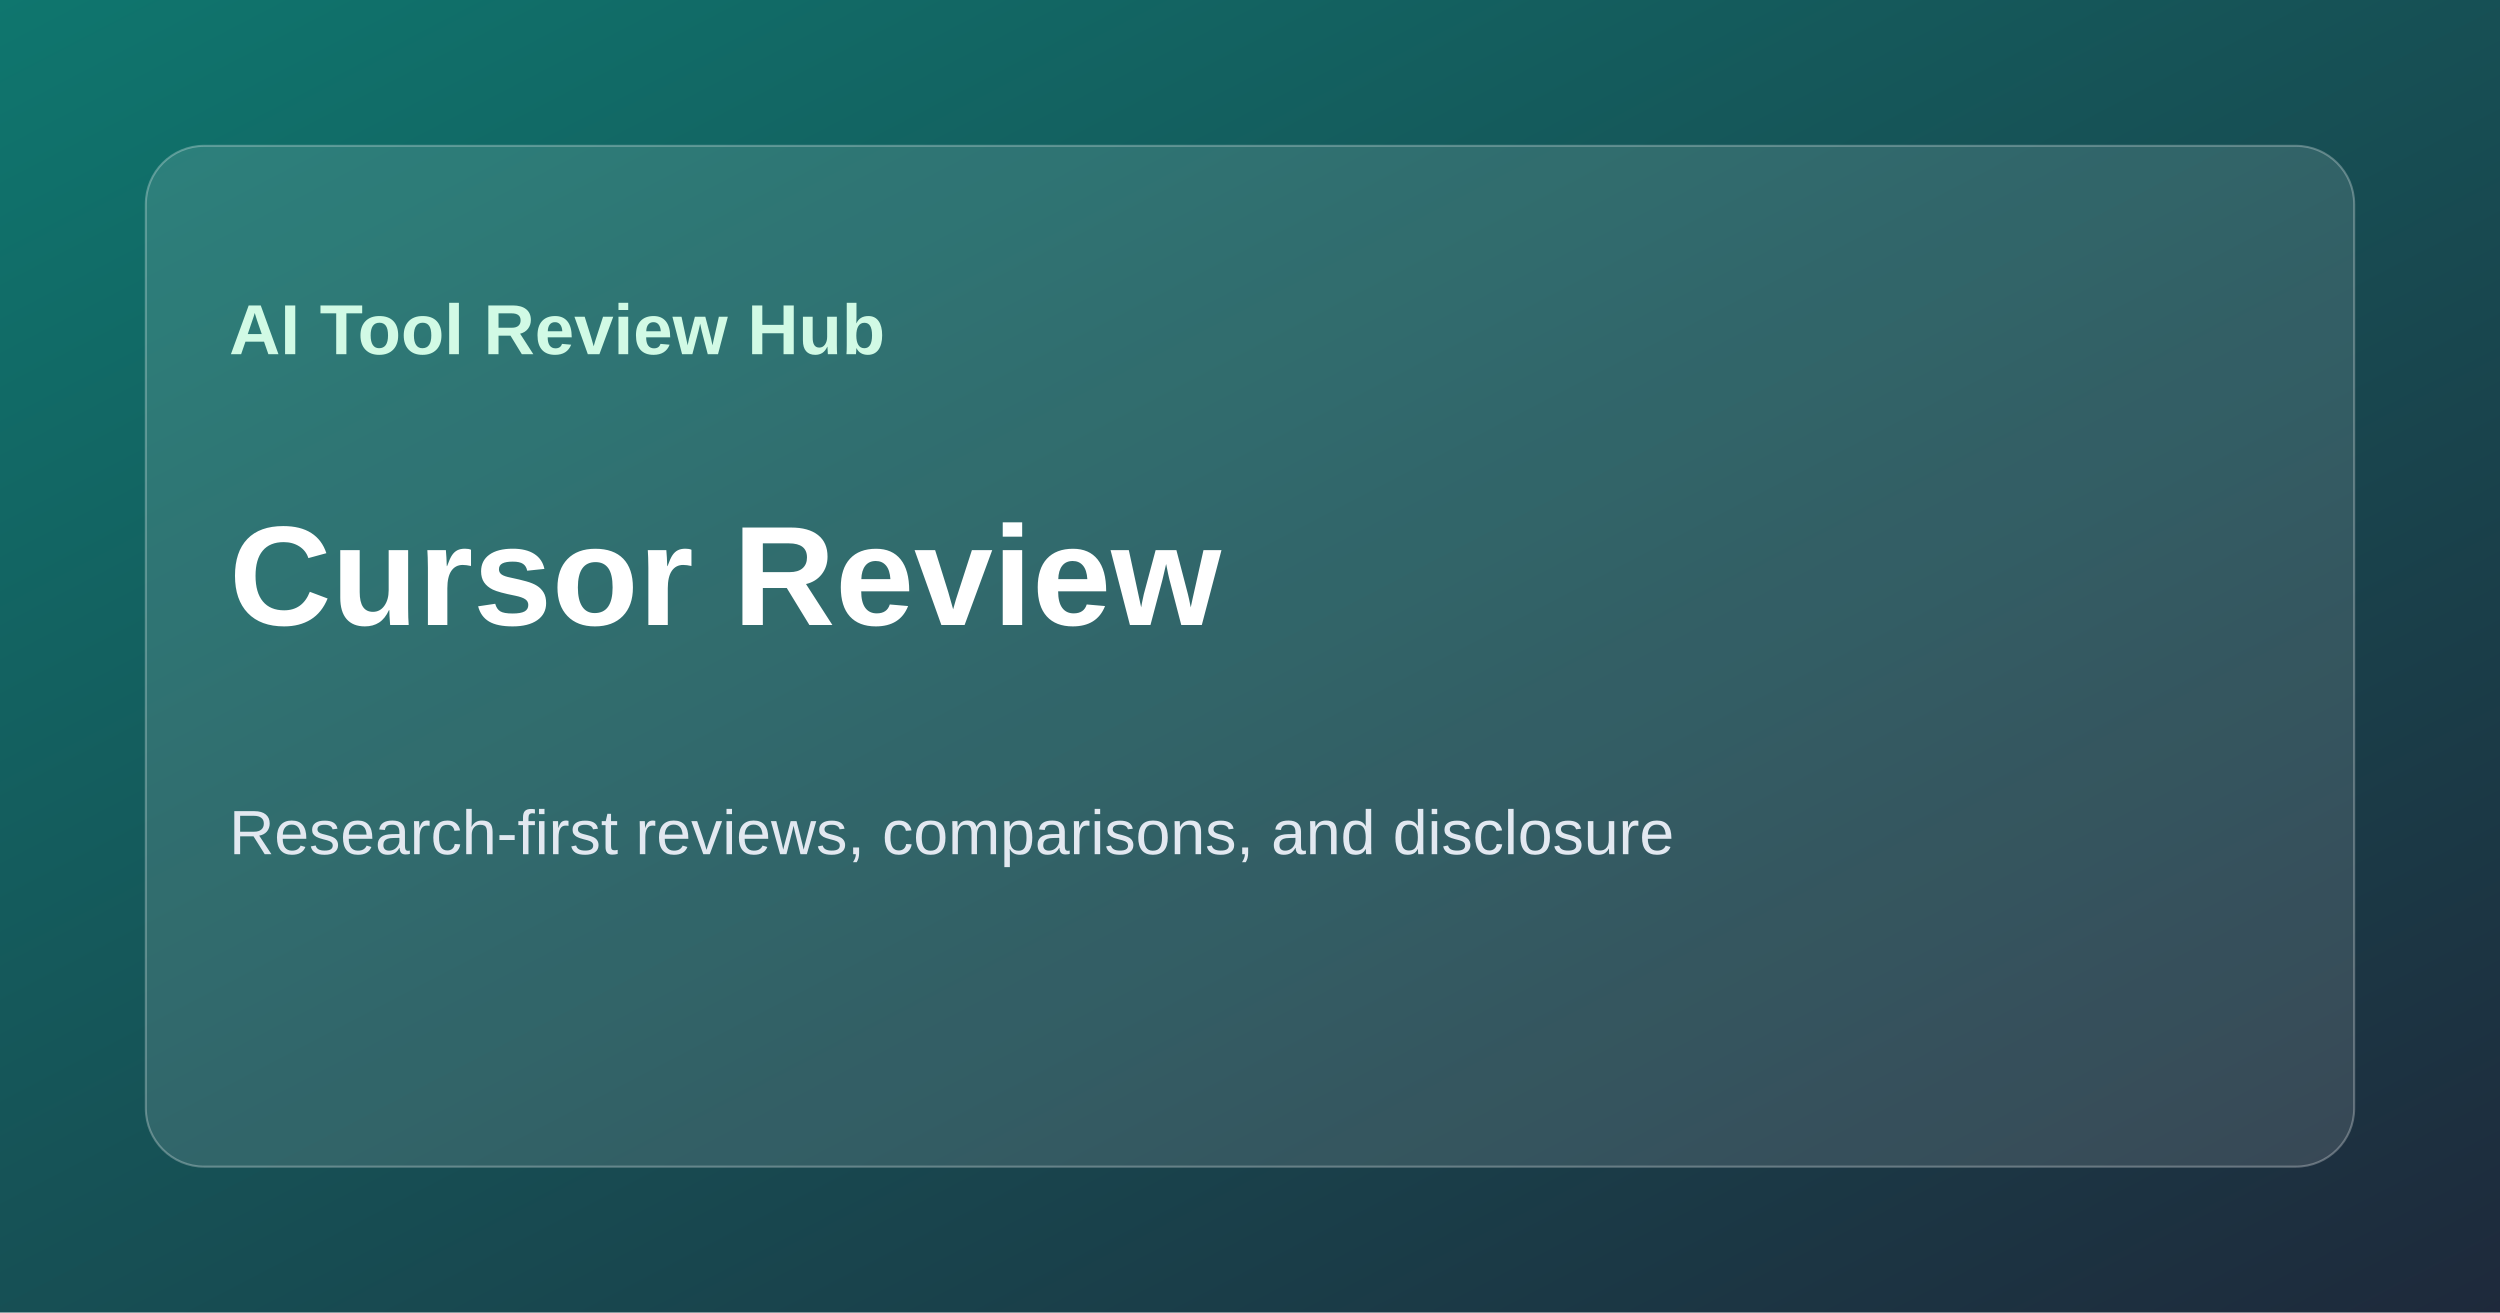
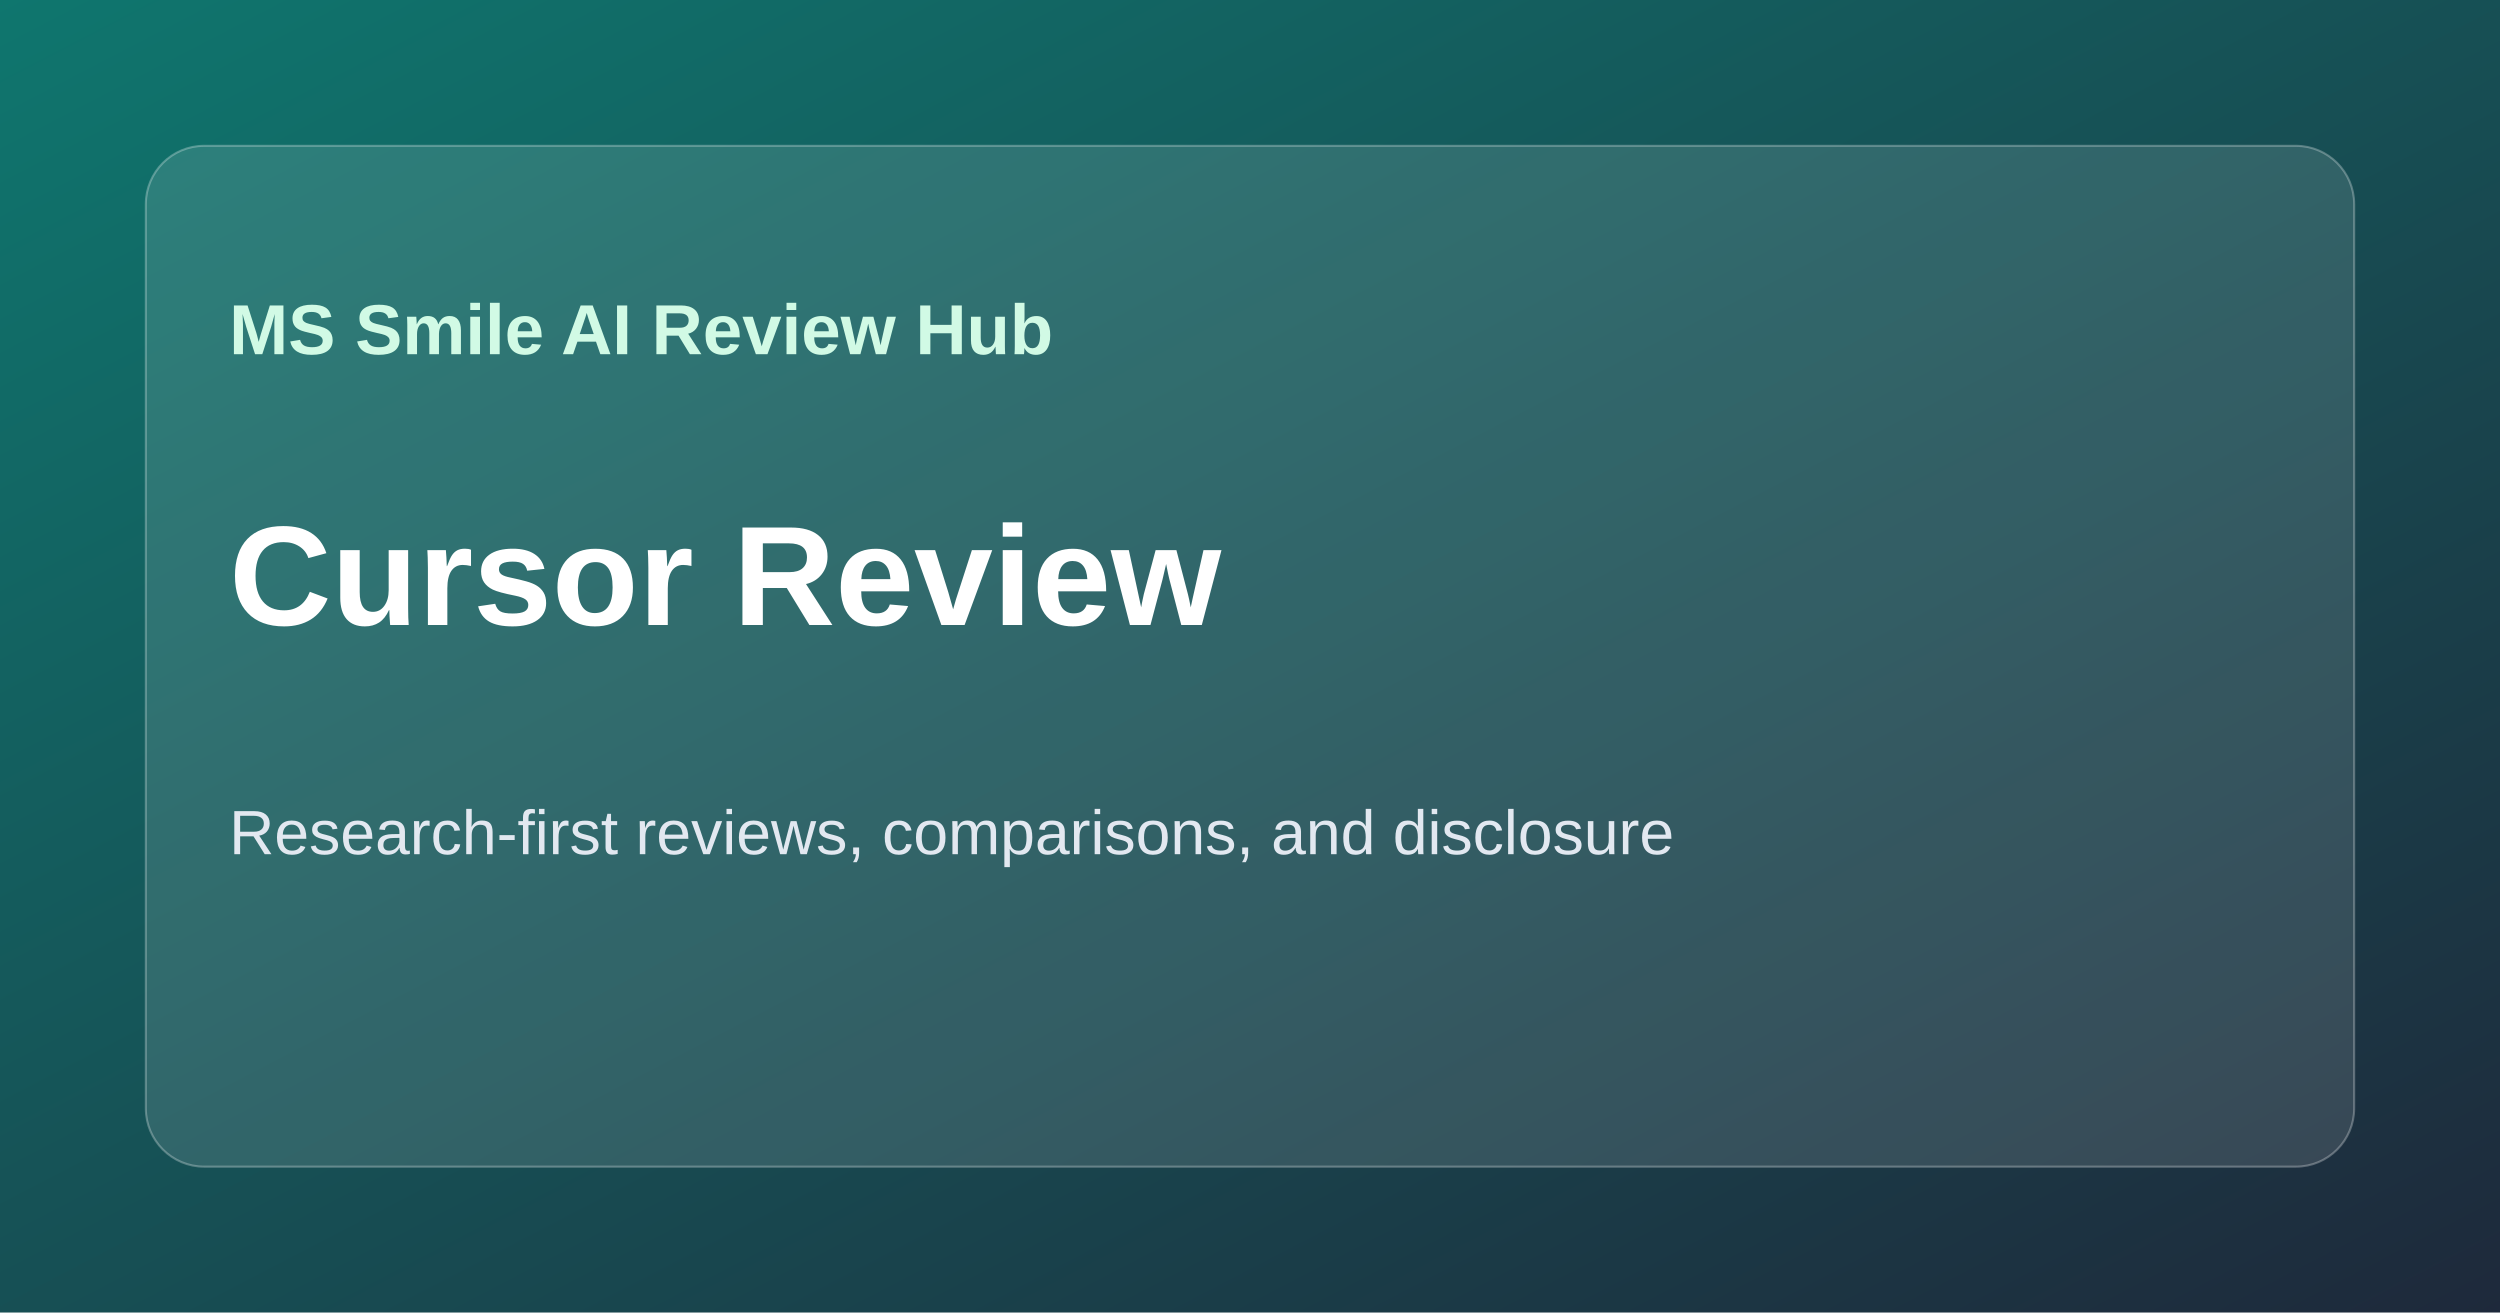
<svg xmlns="http://www.w3.org/2000/svg" width="1200" height="630" viewBox="0 0 1200 630">
  <defs>
    <linearGradient id="g" x1="0" x2="1" y1="0" y2="1">
      <stop offset="0" stop-color="#0f766e" />
      <stop offset="1" stop-color="#1e293b" />
    </linearGradient>
  </defs>
  <rect width="1200" height="630" fill="url(#g)" />
  <rect x="70" y="70" width="1060" height="490" rx="28" fill="rgba(255,255,255,.12)" stroke="rgba(255,255,255,.28)" />
-   <text x="110" y="170" fill="#d1fae5" font-family="Arial, Helvetica, sans-serif" font-size="34" font-weight="700">AI Tool Review Hub</text>
+   <text x="110" y="170" fill="#d1fae5" font-family="Arial, Helvetica, sans-serif" font-size="34" font-weight="700">MS Smile AI Review Hub</text>
  <text x="110" y="300" fill="#ffffff" font-family="Arial, Helvetica, sans-serif" font-size="68" font-weight="800">Cursor Review</text>
  <text x="110" y="410" fill="#e2e8f0" font-family="Arial, Helvetica, sans-serif" font-size="30">Research-first reviews, comparisons, and disclosure</text>
</svg>
